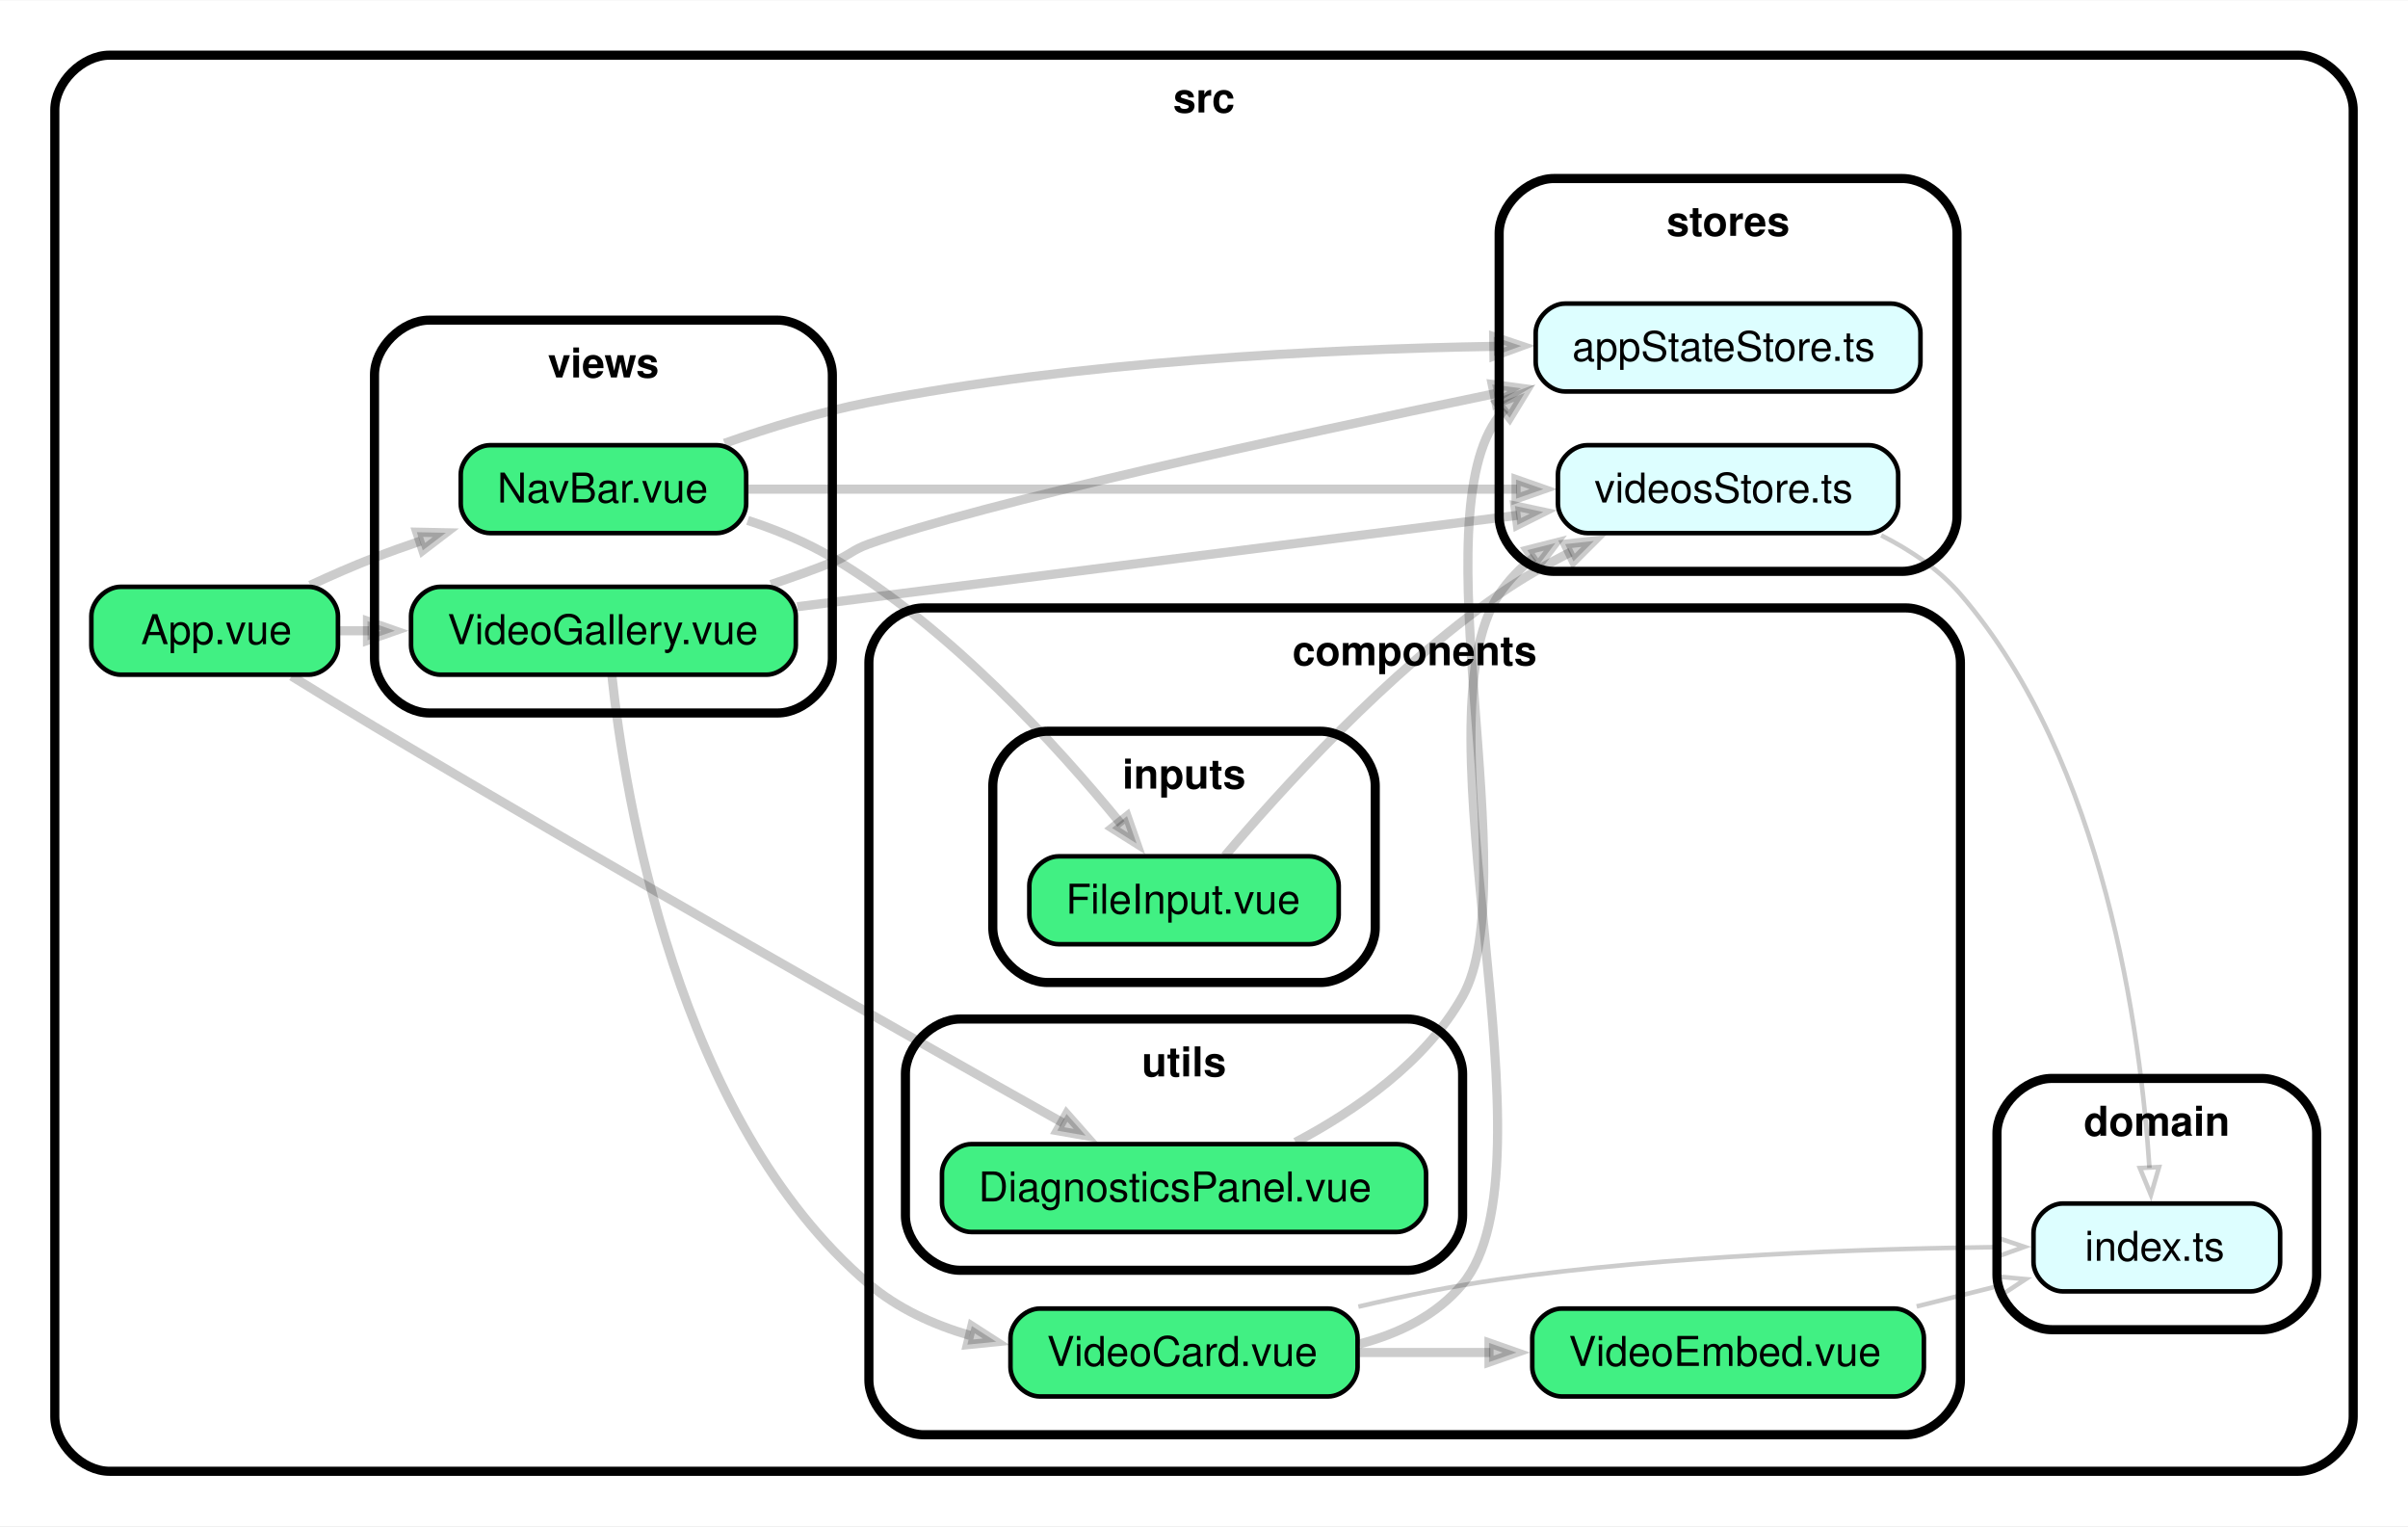
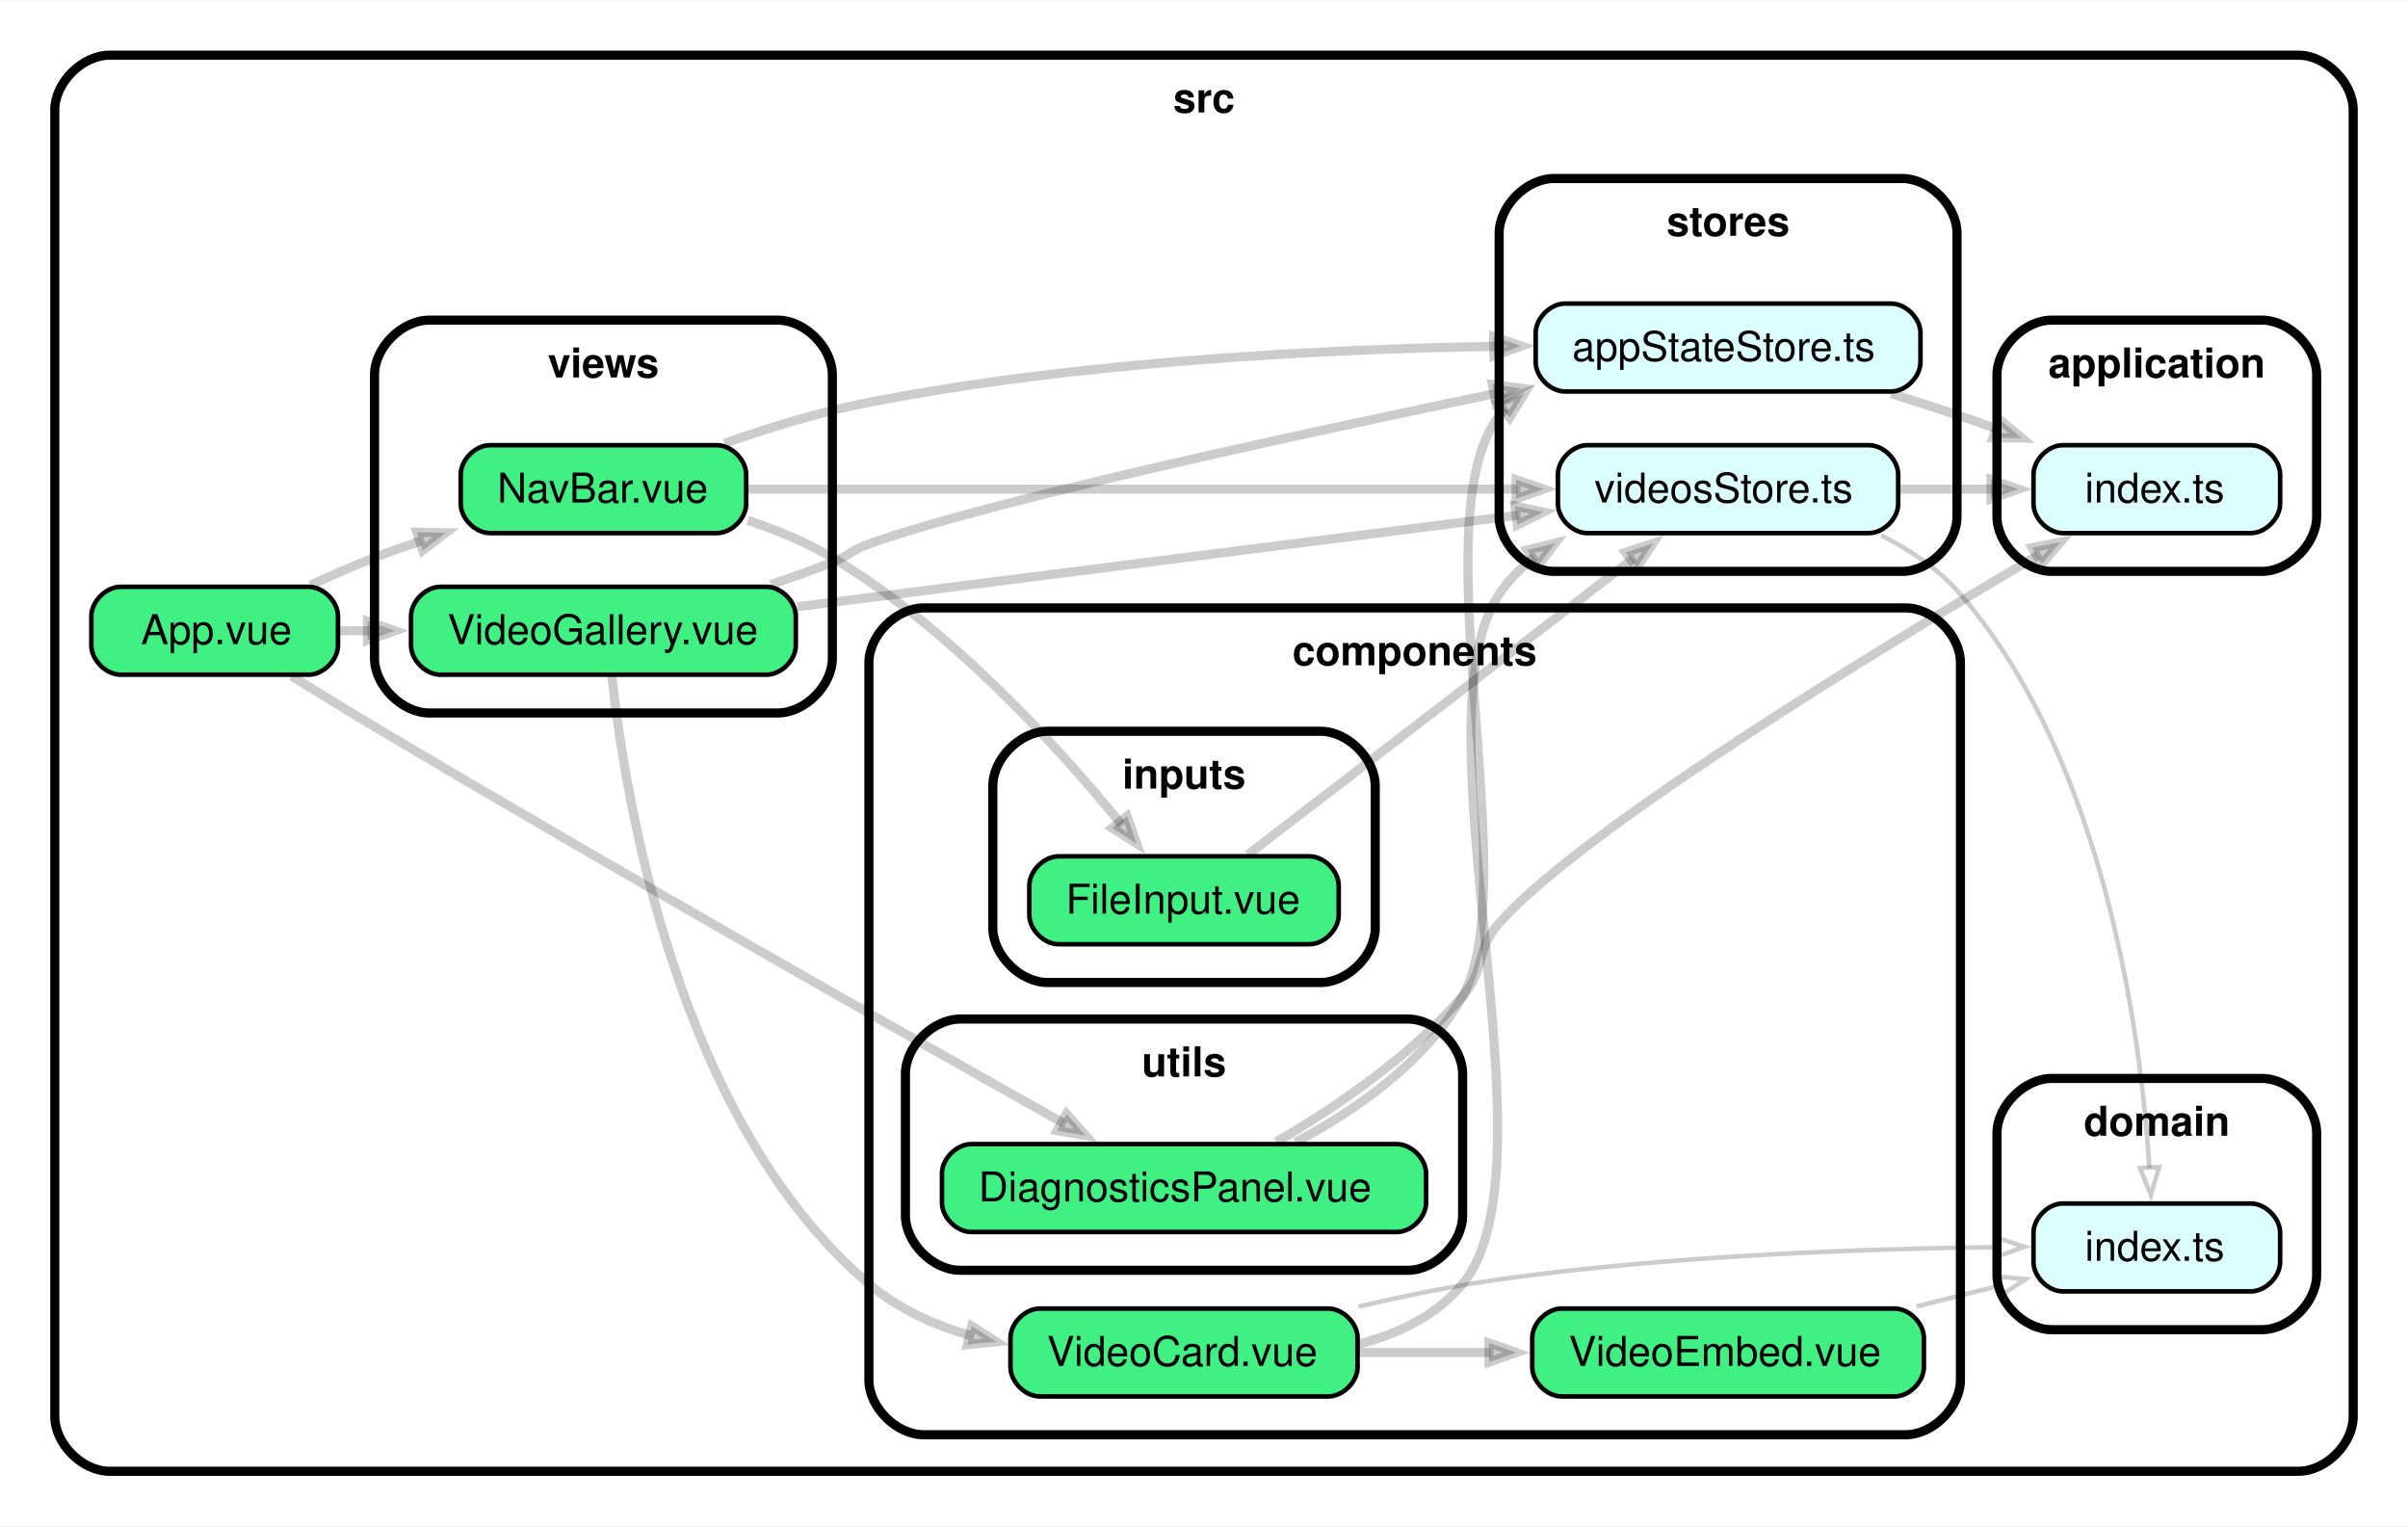
<svg xmlns="http://www.w3.org/2000/svg" xmlns:xlink="http://www.w3.org/1999/xlink" width="527pt" height="334pt" viewBox="0.00 0.00 527.25 334.00">
  <g id="graph0" class="graph" transform="scale(1 1) rotate(0) translate(4 330)">
    <polygon fill="white" stroke="none" points="-4,4 -4,-330 523.25,-330 523.25,4 -4,4" />
    <g id="clust1" class="cluster">
      <path fill="#ffffff" stroke="black" stroke-width="2" d="M20,-8C20,-8 499.25,-8 499.25,-8 505.25,-8 511.25,-14 511.25,-20 511.25,-20 511.25,-306 511.25,-306 511.25,-312 505.25,-318 499.25,-318 499.25,-318 20,-318 20,-318 14,-318 8,-312 8,-306 8,-306 8,-20 8,-20 8,-14 14,-8 20,-8" />
      <text text-anchor="middle" x="259.62" y="-305.45" font-family="Helvetica,sans-Serif" font-weight="bold" font-size="9.00">src</text>
    </g>
+     <g id="clust2" class="cluster">
+       <path fill="#ffffff" stroke="black" stroke-width="2" d="M445.25,-205C445.25,-205 491.25,-205 491.25,-205 497.25,-205 503.25,-211 503.25,-217 503.25,-217 503.25,-248 503.25,-248 503.25,-254 497.25,-260 491.25,-260 491.25,-260 445.25,-260 445.25,-260 439.25,-260 433.25,-254 433.25,-248 433.25,-248 433.25,-217 433.25,-217 433.25,-211 439.25,-205 445.25,-205" />
+       <text text-anchor="middle" x="468.25" y="-247.45" font-family="Helvetica,sans-Serif" font-weight="bold" font-size="9.00">application</text>
+     </g>
+     <g id="clust3" class="cluster">
+       <path fill="#ffffff" stroke="black" stroke-width="2" d="M198.25,-16C198.25,-16 413.25,-16 413.25,-16 419.25,-16 425.25,-22 425.25,-28 425.25,-28 425.25,-185 425.25,-185 425.25,-191 419.25,-197 413.25,-197 413.25,-197 198.25,-197 198.25,-197 192.25,-197 186.25,-191 186.25,-185 186.25,-185 186.25,-28 186.25,-28 186.25,-22 192.25,-16 198.25,-16" />
+       <text text-anchor="middle" x="305.75" y="-184.45" font-family="Helvetica,sans-Serif" font-weight="bold" font-size="9.00">components</text>
+     </g>
+     <g id="clust4" class="cluster">
+       <path fill="#ffffff" stroke="black" stroke-width="2" d="M225.38,-115C225.38,-115 285.12,-115 285.12,-115 291.12,-115 297.12,-121 297.12,-127 297.12,-127 297.12,-158 297.12,-158 297.12,-164 291.12,-170 285.12,-170 285.12,-170 225.38,-170 225.38,-170 219.38,-170 213.38,-164 213.38,-158 213.38,-158 213.38,-127 213.38,-127 213.38,-121 219.38,-115 225.38,-115" />
+       <text text-anchor="middle" x="255.25" y="-157.45" font-family="Helvetica,sans-Serif" font-weight="bold" font-size="9.00">inputs</text>
+     </g>
    <g id="clust5" class="cluster">
+       <path fill="#ffffff" stroke="black" stroke-width="2" d="M206.25,-52C206.25,-52 304.25,-52 304.25,-52 310.25,-52 316.25,-58 316.25,-64 316.25,-64 316.25,-95 316.25,-95 316.25,-101 310.25,-107 304.25,-107 304.25,-107 206.25,-107 206.25,-107 200.25,-107 194.25,-101 194.25,-95 194.25,-95 194.25,-64 194.25,-64 194.25,-58 200.25,-52 206.25,-52" />
+       <text text-anchor="middle" x="255.25" y="-94.45" font-family="Helvetica,sans-Serif" font-weight="bold" font-size="9.00">utils</text>
+     </g>
+     <g id="clust8" class="cluster">
+       <path fill="#ffffff" stroke="black" stroke-width="2" d="M90,-174C90,-174 166.25,-174 166.25,-174 172.25,-174 178.25,-180 178.25,-186 178.25,-186 178.25,-248 178.25,-248 178.25,-254 172.25,-260 166.25,-260 166.25,-260 90,-260 90,-260 84,-260 78,-254 78,-248 78,-248 78,-186 78,-186 78,-180 84,-174 90,-174" />
+       <text text-anchor="middle" x="128.12" y="-247.45" font-family="Helvetica,sans-Serif" font-weight="bold" font-size="9.00">views</text>
+     </g>
+     <g id="clust6" class="cluster">
      <path fill="#ffffff" stroke="black" stroke-width="2" d="M445.25,-39C445.25,-39 491.25,-39 491.25,-39 497.25,-39 503.25,-45 503.25,-51 503.25,-51 503.25,-82 503.25,-82 503.25,-88 497.25,-94 491.25,-94 491.25,-94 445.25,-94 445.25,-94 439.25,-94 433.25,-88 433.25,-82 433.25,-82 433.25,-51 433.25,-51 433.25,-45 439.25,-39 445.25,-39" />
      <text text-anchor="middle" x="468.25" y="-81.45" font-family="Helvetica,sans-Serif" font-weight="bold" font-size="9.00">domain</text>
    </g>
-     <g id="clust2" class="cluster">
-       <path fill="#ffffff" stroke="black" stroke-width="2" d="M198.25,-16C198.25,-16 413.25,-16 413.25,-16 419.25,-16 425.25,-22 425.25,-28 425.25,-28 425.25,-185 425.25,-185 425.25,-191 419.25,-197 413.25,-197 413.25,-197 198.25,-197 198.25,-197 192.25,-197 186.25,-191 186.25,-185 186.25,-185 186.25,-28 186.25,-28 186.25,-22 192.25,-16 198.25,-16" />
-       <text text-anchor="middle" x="305.75" y="-184.45" font-family="Helvetica,sans-Serif" font-weight="bold" font-size="9.00">components</text>
-     </g>
-     <g id="clust3" class="cluster">
-       <path fill="#ffffff" stroke="black" stroke-width="2" d="M225.38,-115C225.38,-115 285.12,-115 285.12,-115 291.12,-115 297.12,-121 297.12,-127 297.12,-127 297.12,-158 297.12,-158 297.12,-164 291.12,-170 285.12,-170 285.12,-170 225.38,-170 225.38,-170 219.38,-170 213.38,-164 213.38,-158 213.38,-158 213.38,-127 213.38,-127 213.38,-121 219.38,-115 225.38,-115" />
-       <text text-anchor="middle" x="255.25" y="-157.45" font-family="Helvetica,sans-Serif" font-weight="bold" font-size="9.00">inputs</text>
-     </g>
-     <g id="clust4" class="cluster">
-       <path fill="#ffffff" stroke="black" stroke-width="2" d="M206.25,-52C206.25,-52 304.25,-52 304.25,-52 310.25,-52 316.25,-58 316.25,-64 316.25,-64 316.25,-95 316.25,-95 316.25,-101 310.25,-107 304.25,-107 304.25,-107 206.25,-107 206.25,-107 200.25,-107 194.25,-101 194.25,-95 194.25,-95 194.25,-64 194.25,-64 194.25,-58 200.25,-52 206.25,-52" />
-       <text text-anchor="middle" x="255.25" y="-94.45" font-family="Helvetica,sans-Serif" font-weight="bold" font-size="9.00">utils</text>
-     </g>
-     <g id="clust6" class="cluster">
+     <g id="clust7" class="cluster">
      <path fill="#ffffff" stroke="black" stroke-width="2" d="M336.25,-205C336.25,-205 412.5,-205 412.5,-205 418.5,-205 424.5,-211 424.5,-217 424.5,-217 424.5,-279 424.5,-279 424.5,-285 418.5,-291 412.5,-291 412.5,-291 336.25,-291 336.25,-291 330.25,-291 324.25,-285 324.25,-279 324.25,-279 324.25,-217 324.25,-217 324.25,-211 330.25,-205 336.25,-205" />
      <text text-anchor="middle" x="374.38" y="-278.45" font-family="Helvetica,sans-Serif" font-weight="bold" font-size="9.00">stores</text>
-     </g>
-     <g id="clust7" class="cluster">
-       <path fill="#ffffff" stroke="black" stroke-width="2" d="M90,-174C90,-174 166.25,-174 166.25,-174 172.25,-174 178.25,-180 178.25,-186 178.25,-186 178.25,-248 178.25,-248 178.25,-254 172.25,-260 166.25,-260 166.25,-260 90,-260 90,-260 84,-260 78,-254 78,-248 78,-248 78,-186 78,-186 78,-180 84,-174 90,-174" />
-       <text text-anchor="middle" x="128.12" y="-247.45" font-family="Helvetica,sans-Serif" font-weight="bold" font-size="9.00">views</text>
    </g>
    <g id="node1" class="node">
      <g id="a_node1">
        <a xlink:href="src/App.vue" xlink:title="App.vue">
          <path fill="#41f083" stroke="black" d="M63.58,-201.62C63.58,-201.62 22.42,-201.62 22.42,-201.62 19.21,-201.62 16,-198.42 16,-195.21 16,-195.21 16,-188.79 16,-188.79 16,-185.58 19.21,-182.38 22.42,-182.38 22.42,-182.38 63.58,-182.38 63.58,-182.38 66.79,-182.38 70,-185.58 70,-188.79 70,-188.79 70,-195.21 70,-195.21 70,-198.42 66.79,-201.62 63.58,-201.62" />
          <text text-anchor="start" x="26.88" y="-189.07" font-family="Helvetica,sans-Serif" font-size="9.00">App.vue</text>
        </a>
      </g>
    </g>
    <g id="node2" class="node">
      <g id="a_node2">
        <a xlink:href="src/components/utils/DiagnosticsPanel.vue" xlink:title="DiagnosticsPanel.vue">
          <path fill="#41f083" stroke="black" d="M301.83,-79.62C301.83,-79.62 208.67,-79.62 208.67,-79.62 205.46,-79.62 202.25,-76.42 202.25,-73.21 202.25,-73.21 202.25,-66.79 202.25,-66.79 202.25,-63.58 205.46,-60.38 208.67,-60.38 208.67,-60.38 301.83,-60.38 301.83,-60.38 305.04,-60.38 308.25,-63.58 308.25,-66.79 308.25,-66.79 308.25,-73.21 308.25,-73.21 308.25,-76.42 305.04,-79.62 301.83,-79.62" />
          <text text-anchor="start" x="210.25" y="-67.08" font-family="Helvetica,sans-Serif" font-size="9.00">DiagnosticsPanel.vue</text>
        </a>
      </g>
    </g>
    <g id="edge1" class="edge">
      <path fill="none" stroke="#000000" stroke-width="2" stroke-opacity="0.2" d="M59.85,-182.06C65.55,-178.53 72.04,-174.55 78,-171 131.17,-139.36 194.24,-103.65 228.67,-84.31" />
      <polygon fill="#000000" fill-opacity="0.2" stroke="#000000" stroke-width="2" stroke-opacity="0.2" points="229.53,-86.23 233.74,-81.47 227.48,-82.57 229.53,-86.23" />
    </g>
    <g id="node3" class="node">
      <g id="a_node3">
        <a xlink:href="src/views/NavBar.vue" xlink:title="NavBar.vue">
          <path fill="#41f083" stroke="black" d="M152.96,-232.62C152.96,-232.62 103.29,-232.62 103.29,-232.62 100.08,-232.62 96.88,-229.42 96.88,-226.21 96.88,-226.21 96.88,-219.79 96.88,-219.79 96.88,-216.58 100.08,-213.38 103.29,-213.38 103.29,-213.38 152.96,-213.38 152.96,-213.38 156.17,-213.38 159.38,-216.58 159.38,-219.79 159.38,-219.79 159.38,-226.21 159.38,-226.21 159.38,-229.42 156.17,-232.62 152.96,-232.62" />
          <text text-anchor="start" x="104.88" y="-220.07" font-family="Helvetica,sans-Serif" font-size="9.00">NavBar.vue</text>
        </a>
      </g>
    </g>
    <g id="edge2" class="edge">
      <path fill="none" stroke="#000000" stroke-width="2" stroke-opacity="0.2" d="M63.93,-201.96C68.5,-204.08 73.37,-206.22 78,-208 81.23,-209.25 84.61,-210.46 88.02,-211.62" />
      <polygon fill="#000000" fill-opacity="0.2" stroke="#000000" stroke-width="2" stroke-opacity="0.2" points="87.26,-213.58 93.62,-213.45 88.57,-209.59 87.26,-213.58" />
    </g>
    <g id="node4" class="node">
      <g id="a_node4">
        <a xlink:href="src/views/VideoGallery.vue" xlink:title="VideoGallery.vue">
          <path fill="#41f083" stroke="black" d="M163.83,-201.62C163.83,-201.62 92.42,-201.62 92.42,-201.62 89.21,-201.62 86,-198.42 86,-195.21 86,-195.21 86,-188.79 86,-188.79 86,-185.58 89.21,-182.38 92.42,-182.38 92.42,-182.38 163.83,-182.38 163.83,-182.38 167.04,-182.38 170.25,-185.58 170.25,-188.79 170.25,-188.79 170.25,-195.21 170.25,-195.21 170.25,-198.42 167.04,-201.62 163.83,-201.62" />
          <text text-anchor="start" x="94" y="-189.07" font-family="Helvetica,sans-Serif" font-size="9.00">VideoGallery.vue</text>
        </a>
      </g>
    </g>
    <g id="edge3" class="edge">
      <path fill="none" stroke="#000000" stroke-width="2" stroke-opacity="0.2" d="M70.3,-192C72.42,-192 74.61,-192 76.83,-192" />
      <polygon fill="#000000" fill-opacity="0.2" stroke="#000000" stroke-width="2" stroke-opacity="0.2" points="76.47,-194.1 82.47,-192 76.47,-189.9 76.47,-194.1" />
    </g>
-     <g id="node10" class="node">
-       <g id="a_node10">
+     <g id="node5" class="node">
+       <g id="a_node5">
+         <a xlink:href="src/application/index.ts" xlink:title="index.ts">
+           <path fill="#ddfeff" stroke="black" d="M488.83,-232.62C488.83,-232.62 447.67,-232.62 447.67,-232.62 444.46,-232.62 441.25,-229.42 441.25,-226.21 441.25,-226.21 441.25,-219.79 441.25,-219.79 441.25,-216.58 444.46,-213.38 447.67,-213.38 447.67,-213.38 488.83,-213.38 488.83,-213.38 492.04,-213.38 495.25,-216.58 495.25,-219.79 495.25,-219.79 495.25,-226.21 495.25,-226.21 495.25,-229.42 492.04,-232.62 488.83,-232.62" />
+           <text text-anchor="start" x="452.5" y="-220.07" font-family="Helvetica,sans-Serif" font-size="9.00">index.ts</text>
+         </a>
+       </g>
+     </g>
+     <g id="edge9" class="edge">
+       <path fill="none" stroke="#000000" stroke-width="2" stroke-opacity="0.2" d="M275.44,-80.08C288.25,-87.55 304.79,-98.71 316.25,-112 321.44,-118.02 318.98,-122.04 324.25,-128 342.1,-148.19 406.08,-187.25 442.12,-208.46" />
+       <polygon fill="#000000" fill-opacity="0.2" stroke="#000000" stroke-width="2" stroke-opacity="0.2" points="440.93,-210.2 447.17,-211.42 443.05,-206.57 440.93,-210.2" />
+     </g>
+     <g id="node11" class="node">
+       <g id="a_node11">
        <a xlink:href="src/stores/appStateStore.ts" xlink:title="appStateStore.ts">
          <path fill="#ddfeff" stroke="black" d="M410.08,-263.62C410.08,-263.62 338.67,-263.62 338.67,-263.62 335.46,-263.62 332.25,-260.42 332.25,-257.21 332.25,-257.21 332.25,-250.79 332.25,-250.79 332.25,-247.58 335.46,-244.38 338.67,-244.38 338.67,-244.38 410.08,-244.38 410.08,-244.38 413.29,-244.38 416.5,-247.58 416.5,-250.79 416.5,-250.79 416.5,-257.21 416.5,-257.21 416.5,-260.42 413.29,-263.62 410.08,-263.62" />
          <text text-anchor="start" x="340.25" y="-251.07" font-family="Helvetica,sans-Serif" font-size="9.00">appStateStore.ts</text>
        </a>
      </g>
    </g>
-     <g id="edge9" class="edge">
+     <g id="edge10" class="edge">
      <path fill="none" stroke="#000000" stroke-width="2" stroke-opacity="0.2" d="M279.67,-80.03C292.81,-86.98 308.16,-97.59 316.25,-112 330.09,-136.66 306.72,-216.81 324.25,-239 324.66,-239.52 325.1,-240.03 325.55,-240.52" />
      <polygon fill="#000000" fill-opacity="0.2" stroke="#000000" stroke-width="2" stroke-opacity="0.2" points="323.88,-241.87 329.85,-244.04 326.54,-238.62 323.88,-241.87" />
    </g>
-     <g id="node8" class="node">
-       <g id="a_node8">
+     <g id="node9" class="node">
+       <g id="a_node9">
        <a xlink:href="src/stores/videosStore.ts" xlink:title="videosStore.ts">
          <path fill="#ddfeff" stroke="black" d="M405.21,-232.62C405.21,-232.62 343.54,-232.62 343.54,-232.62 340.33,-232.62 337.12,-229.42 337.12,-226.21 337.12,-226.21 337.12,-219.79 337.12,-219.79 337.12,-216.58 340.33,-213.38 343.54,-213.38 343.54,-213.38 405.21,-213.38 405.21,-213.38 408.42,-213.38 411.62,-216.58 411.62,-219.79 411.62,-219.79 411.62,-226.21 411.62,-226.21 411.62,-229.42 408.42,-232.62 405.21,-232.62" />
          <text text-anchor="start" x="345.12" y="-220.07" font-family="Helvetica,sans-Serif" font-size="9.00">videosStore.ts</text>
        </a>
      </g>
    </g>
-     <g id="edge13" class="edge">
+     <g id="edge16" class="edge">
      <path fill="none" stroke="#000000" stroke-width="2" stroke-opacity="0.2" d="M159.57,-223C201.94,-223 279.03,-223 328.14,-223" />
      <polygon fill="#000000" fill-opacity="0.2" stroke="#000000" stroke-width="2" stroke-opacity="0.2" points="327.95,-225.1 333.95,-223 327.95,-220.9 327.95,-225.1" />
    </g>
-     <g id="node9" class="node">
-       <g id="a_node9">
+     <g id="node10" class="node">
+       <g id="a_node10">
        <a xlink:href="src/components/inputs/FileInput.vue" xlink:title="FileInput.vue">
          <path fill="#41f083" stroke="black" d="M282.71,-142.62C282.71,-142.62 227.79,-142.62 227.79,-142.62 224.58,-142.62 221.38,-139.42 221.38,-136.21 221.38,-136.21 221.38,-129.79 221.38,-129.79 221.38,-126.58 224.58,-123.38 227.79,-123.38 227.79,-123.38 282.71,-123.38 282.71,-123.38 285.92,-123.38 289.12,-126.58 289.12,-129.79 289.12,-129.79 289.12,-136.21 289.12,-136.21 289.12,-139.42 285.92,-142.62 282.71,-142.62" />
          <text text-anchor="start" x="229.38" y="-130.07" font-family="Helvetica,sans-Serif" font-size="9.00">FileInput.vue</text>
        </a>
      </g>
    </g>
-     <g id="edge11" class="edge">
+     <g id="edge14" class="edge">
      <path fill="none" stroke="#000000" stroke-width="2" stroke-opacity="0.2" d="M159.71,-216.16C166.09,-214.06 172.58,-211.38 178.25,-208 204.03,-192.63 227.59,-166.71 241.44,-149.73" />
      <polygon fill="#000000" fill-opacity="0.2" stroke="#000000" stroke-width="2" stroke-opacity="0.2" points="242.77,-151.42 244.87,-145.42 239.49,-148.81 242.77,-151.42" />
    </g>
-     <g id="edge12" class="edge">
+     <g id="edge15" class="edge">
      <path fill="none" stroke="#000000" stroke-width="2" stroke-opacity="0.2" d="M154.63,-233.04C164.37,-236.46 175.68,-239.94 186.25,-242 232.1,-250.94 285.34,-253.63 323.29,-254.26" />
      <polygon fill="#000000" fill-opacity="0.2" stroke="#000000" stroke-width="2" stroke-opacity="0.2" points="323.05,-256.36 329.08,-254.34 323.11,-252.16 323.05,-256.36" />
    </g>
-     <g id="node5" class="node">
-       <g id="a_node5">
+     <g id="node6" class="node">
+       <g id="a_node6">
        <a xlink:href="src/components/VideoCard.vue" xlink:title="VideoCard.vue">
          <path fill="#41f083" stroke="black" d="M286.83,-43.62C286.83,-43.62 223.67,-43.62 223.67,-43.62 220.46,-43.62 217.25,-40.42 217.25,-37.21 217.25,-37.21 217.25,-30.79 217.25,-30.79 217.25,-27.58 220.46,-24.38 223.67,-24.38 223.67,-24.38 286.83,-24.38 286.83,-24.38 290.04,-24.38 293.25,-27.58 293.25,-30.79 293.25,-30.79 293.25,-37.21 293.25,-37.21 293.25,-40.42 290.04,-43.62 286.83,-43.62" />
          <text text-anchor="start" x="225.25" y="-31.07" font-family="Helvetica,sans-Serif" font-size="9.00">VideoCard.vue</text>
        </a>
      </g>
    </g>
-     <g id="edge14" class="edge">
+     <g id="edge17" class="edge">
      <path fill="none" stroke="#000000" stroke-width="2" stroke-opacity="0.2" d="M129.97,-182.23C132.75,-156.21 144.06,-84.82 186.25,-49 192.54,-43.66 200.32,-40.1 208.34,-37.75" />
      <polygon fill="#000000" fill-opacity="0.2" stroke="#000000" stroke-width="2" stroke-opacity="0.2" points="208.79,-39.8 214.13,-36.36 207.81,-35.72 208.79,-39.8" />
    </g>
-     <g id="edge16" class="edge">
+     <g id="edge19" class="edge">
      <path fill="none" stroke="#000000" stroke-width="2" stroke-opacity="0.2" d="M170.56,-197.26C214.32,-202.81 283.12,-211.54 328.24,-217.27" />
      <polygon fill="#000000" fill-opacity="0.2" stroke="#000000" stroke-width="2" stroke-opacity="0.2" points="327.71,-219.32 333.93,-217.99 328.24,-215.15 327.71,-219.32" />
    </g>
-     <g id="edge15" class="edge">
+     <g id="edge18" class="edge">
      <path fill="none" stroke="#000000" stroke-width="2" stroke-opacity="0.2" d="M164.79,-202.12C169.36,-203.64 173.94,-205.28 178.25,-207 181.94,-208.47 182.51,-209.66 186.25,-211 211.08,-219.92 276.75,-234.25 323.26,-243.89" />
      <polygon fill="#000000" fill-opacity="0.2" stroke="#000000" stroke-width="2" stroke-opacity="0.2" points="322.73,-245.92 329.04,-245.08 323.58,-241.81 322.73,-245.92" />
    </g>
-     <g id="node6" class="node">
-       <g id="a_node6">
+     <g id="node7" class="node">
+       <g id="a_node7">
        <a xlink:href="src/components/VideoEmbed.vue" xlink:title="VideoEmbed.vue">
          <path fill="#41f083" stroke="black" d="M410.83,-43.62C410.83,-43.62 337.92,-43.62 337.92,-43.62 334.71,-43.62 331.5,-40.42 331.5,-37.21 331.5,-37.21 331.5,-30.79 331.5,-30.79 331.5,-27.58 334.71,-24.38 337.92,-24.38 337.92,-24.38 410.83,-24.38 410.83,-24.38 414.04,-24.38 417.25,-27.58 417.25,-30.79 417.25,-30.79 417.25,-37.21 417.25,-37.21 417.25,-40.42 414.04,-43.62 410.83,-43.62" />
          <text text-anchor="start" x="339.5" y="-31.07" font-family="Helvetica,sans-Serif" font-size="9.00">VideoEmbed.vue</text>
        </a>
      </g>
    </g>
    <g id="edge4" class="edge">
      <path fill="none" stroke="#000000" stroke-width="2" stroke-opacity="0.2" d="M293.63,-34C302.75,-34 312.67,-34 322.31,-34" />
      <polygon fill="#000000" fill-opacity="0.2" stroke="#000000" stroke-width="2" stroke-opacity="0.2" points="322.03,-36.1 328.03,-34 322.03,-31.9 322.03,-36.1" />
    </g>
-     <g id="node7" class="node">
-       <g id="a_node7">
+     <g id="node8" class="node">
+       <g id="a_node8">
        <a xlink:href="src/domain/index.ts" xlink:title="index.ts">
          <path fill="#ddfeff" stroke="black" d="M488.83,-66.62C488.83,-66.62 447.67,-66.62 447.67,-66.62 444.46,-66.62 441.25,-63.42 441.25,-60.21 441.25,-60.21 441.25,-53.79 441.25,-53.79 441.25,-50.58 444.46,-47.38 447.67,-47.38 447.67,-47.38 488.83,-47.38 488.83,-47.38 492.04,-47.38 495.25,-50.58 495.25,-53.79 495.25,-53.79 495.25,-60.21 495.25,-60.21 495.25,-63.42 492.04,-66.62 488.83,-66.62" />
          <text text-anchor="start" x="452.5" y="-54.08" font-family="Helvetica,sans-Serif" font-size="9.00">index.ts</text>
        </a>
      </g>
    </g>
    <g id="edge5" class="edge">
      <path fill="none" stroke="#000000" stroke-opacity="0.2" d="M293.43,-44.04C303.37,-46.37 314.16,-48.58 324.25,-50 361.3,-55.22 404.23,-56.72 433.31,-57.07" />
      <polygon fill="none" stroke="#000000" stroke-opacity="0.2" points="433.23,-59.17 439.24,-57.13 433.26,-54.97 433.23,-59.17" />
    </g>
    <g id="edge6" class="edge">
      <path fill="none" stroke="#000000" stroke-width="2" stroke-opacity="0.2" d="M293.65,-35.87C302.28,-38.13 310.58,-42.12 316.25,-49 337.62,-74.93 305.47,-172.13 324.25,-200 326.32,-203.08 328.92,-205.75 331.83,-208.07" />
      <polygon fill="#000000" fill-opacity="0.2" stroke="#000000" stroke-width="2" stroke-opacity="0.2" points="330.41,-209.65 336.57,-211.21 332.72,-206.14 330.41,-209.65" />
    </g>
    <g id="edge7" class="edge">
      <path fill="none" stroke="#000000" stroke-opacity="0.2" d="M415.67,-44.09C421.71,-45.6 427.87,-47.14 433.75,-48.61" />
      <polygon fill="none" stroke="#000000" stroke-opacity="0.2" points="433.2,-50.64 439.53,-50.06 434.22,-46.57 433.2,-50.64" />
    </g>
-     <g id="edge10" class="edge">
+     <g id="edge12" class="edge">
+       <path fill="none" stroke="#000000" stroke-width="2" stroke-opacity="0.2" d="M411.95,-223C418.62,-223 425.57,-223 432.2,-223" />
+       <polygon fill="#000000" fill-opacity="0.2" stroke="#000000" stroke-width="2" stroke-opacity="0.2" points="431.96,-225.1 437.96,-223 431.96,-220.9 431.96,-225.1" />
+     </g>
+     <g id="edge13" class="edge">
      <path fill="none" stroke="#000000" stroke-opacity="0.2" d="M407.91,-212.88C414.36,-209.63 420.58,-205.41 425.25,-200 456.93,-163.3 464.74,-103.71 466.64,-74.4" />
      <polygon fill="none" stroke="#000000" stroke-opacity="0.2" points="468.74,-74.6 466.96,-68.5 464.54,-74.38 468.74,-74.6" />
    </g>
    <g id="edge8" class="edge">
-       <path fill="none" stroke="#000000" stroke-width="2" stroke-opacity="0.2" d="M264.2,-142.7C276.09,-156.76 299.76,-182.96 324.25,-200 329.08,-203.36 334.48,-206.45 339.88,-209.2" />
-       <polygon fill="#000000" fill-opacity="0.2" stroke="#000000" stroke-width="2" stroke-opacity="0.2" points="338.69,-210.96 345.01,-211.67 340.51,-207.18 338.69,-210.96" />
+       <path fill="none" stroke="#000000" stroke-width="2" stroke-opacity="0.2" d="M269.23,-142.98C289.64,-158.65 329.36,-189.18 353.41,-207.66" />
+       <polygon fill="#000000" fill-opacity="0.2" stroke="#000000" stroke-width="2" stroke-opacity="0.2" points="351.9,-209.14 357.93,-211.14 354.46,-205.81 351.9,-209.14" />
+     </g>
+     <g id="edge11" class="edge">
+       <path fill="none" stroke="#000000" stroke-width="2" stroke-opacity="0.2" d="M410.09,-243.91C415.19,-242.33 420.37,-240.66 425.25,-239 427.83,-238.12 430.48,-237.19 433.14,-236.23" />
+       <polygon fill="#000000" fill-opacity="0.2" stroke="#000000" stroke-width="2" stroke-opacity="0.2" points="433.85,-238.21 438.75,-234.16 432.39,-234.26 433.85,-238.21" />
    </g>
  </g>
</svg>
